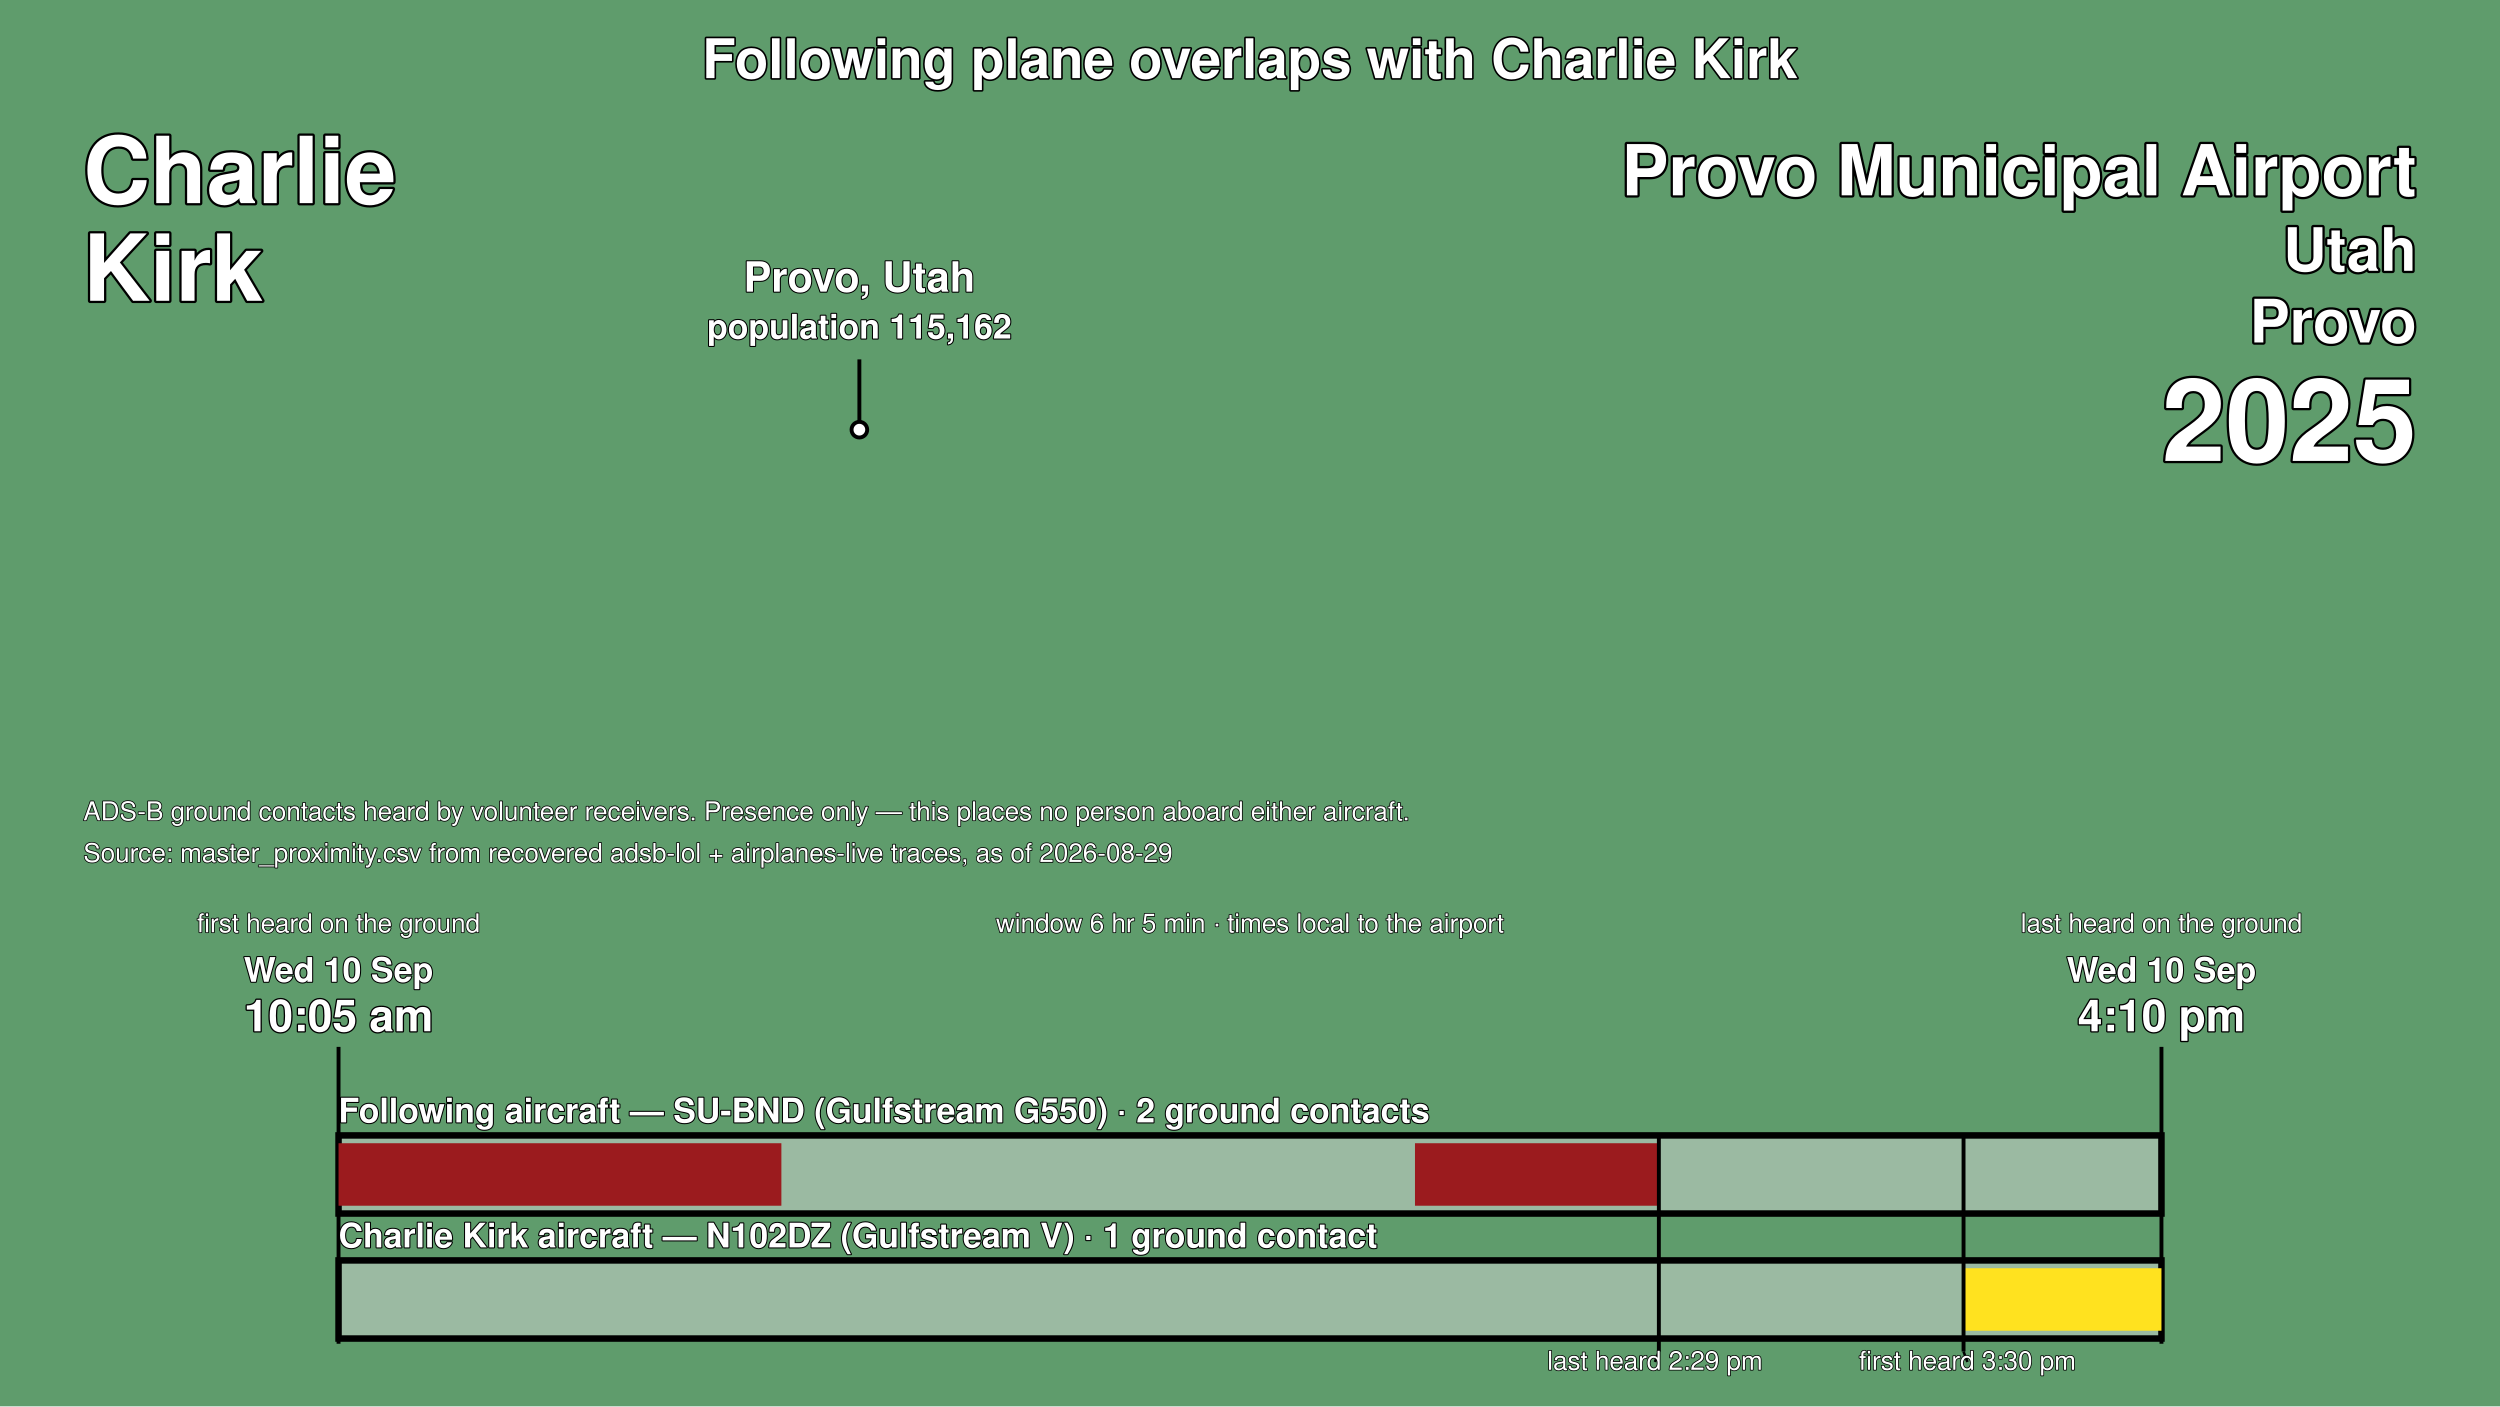
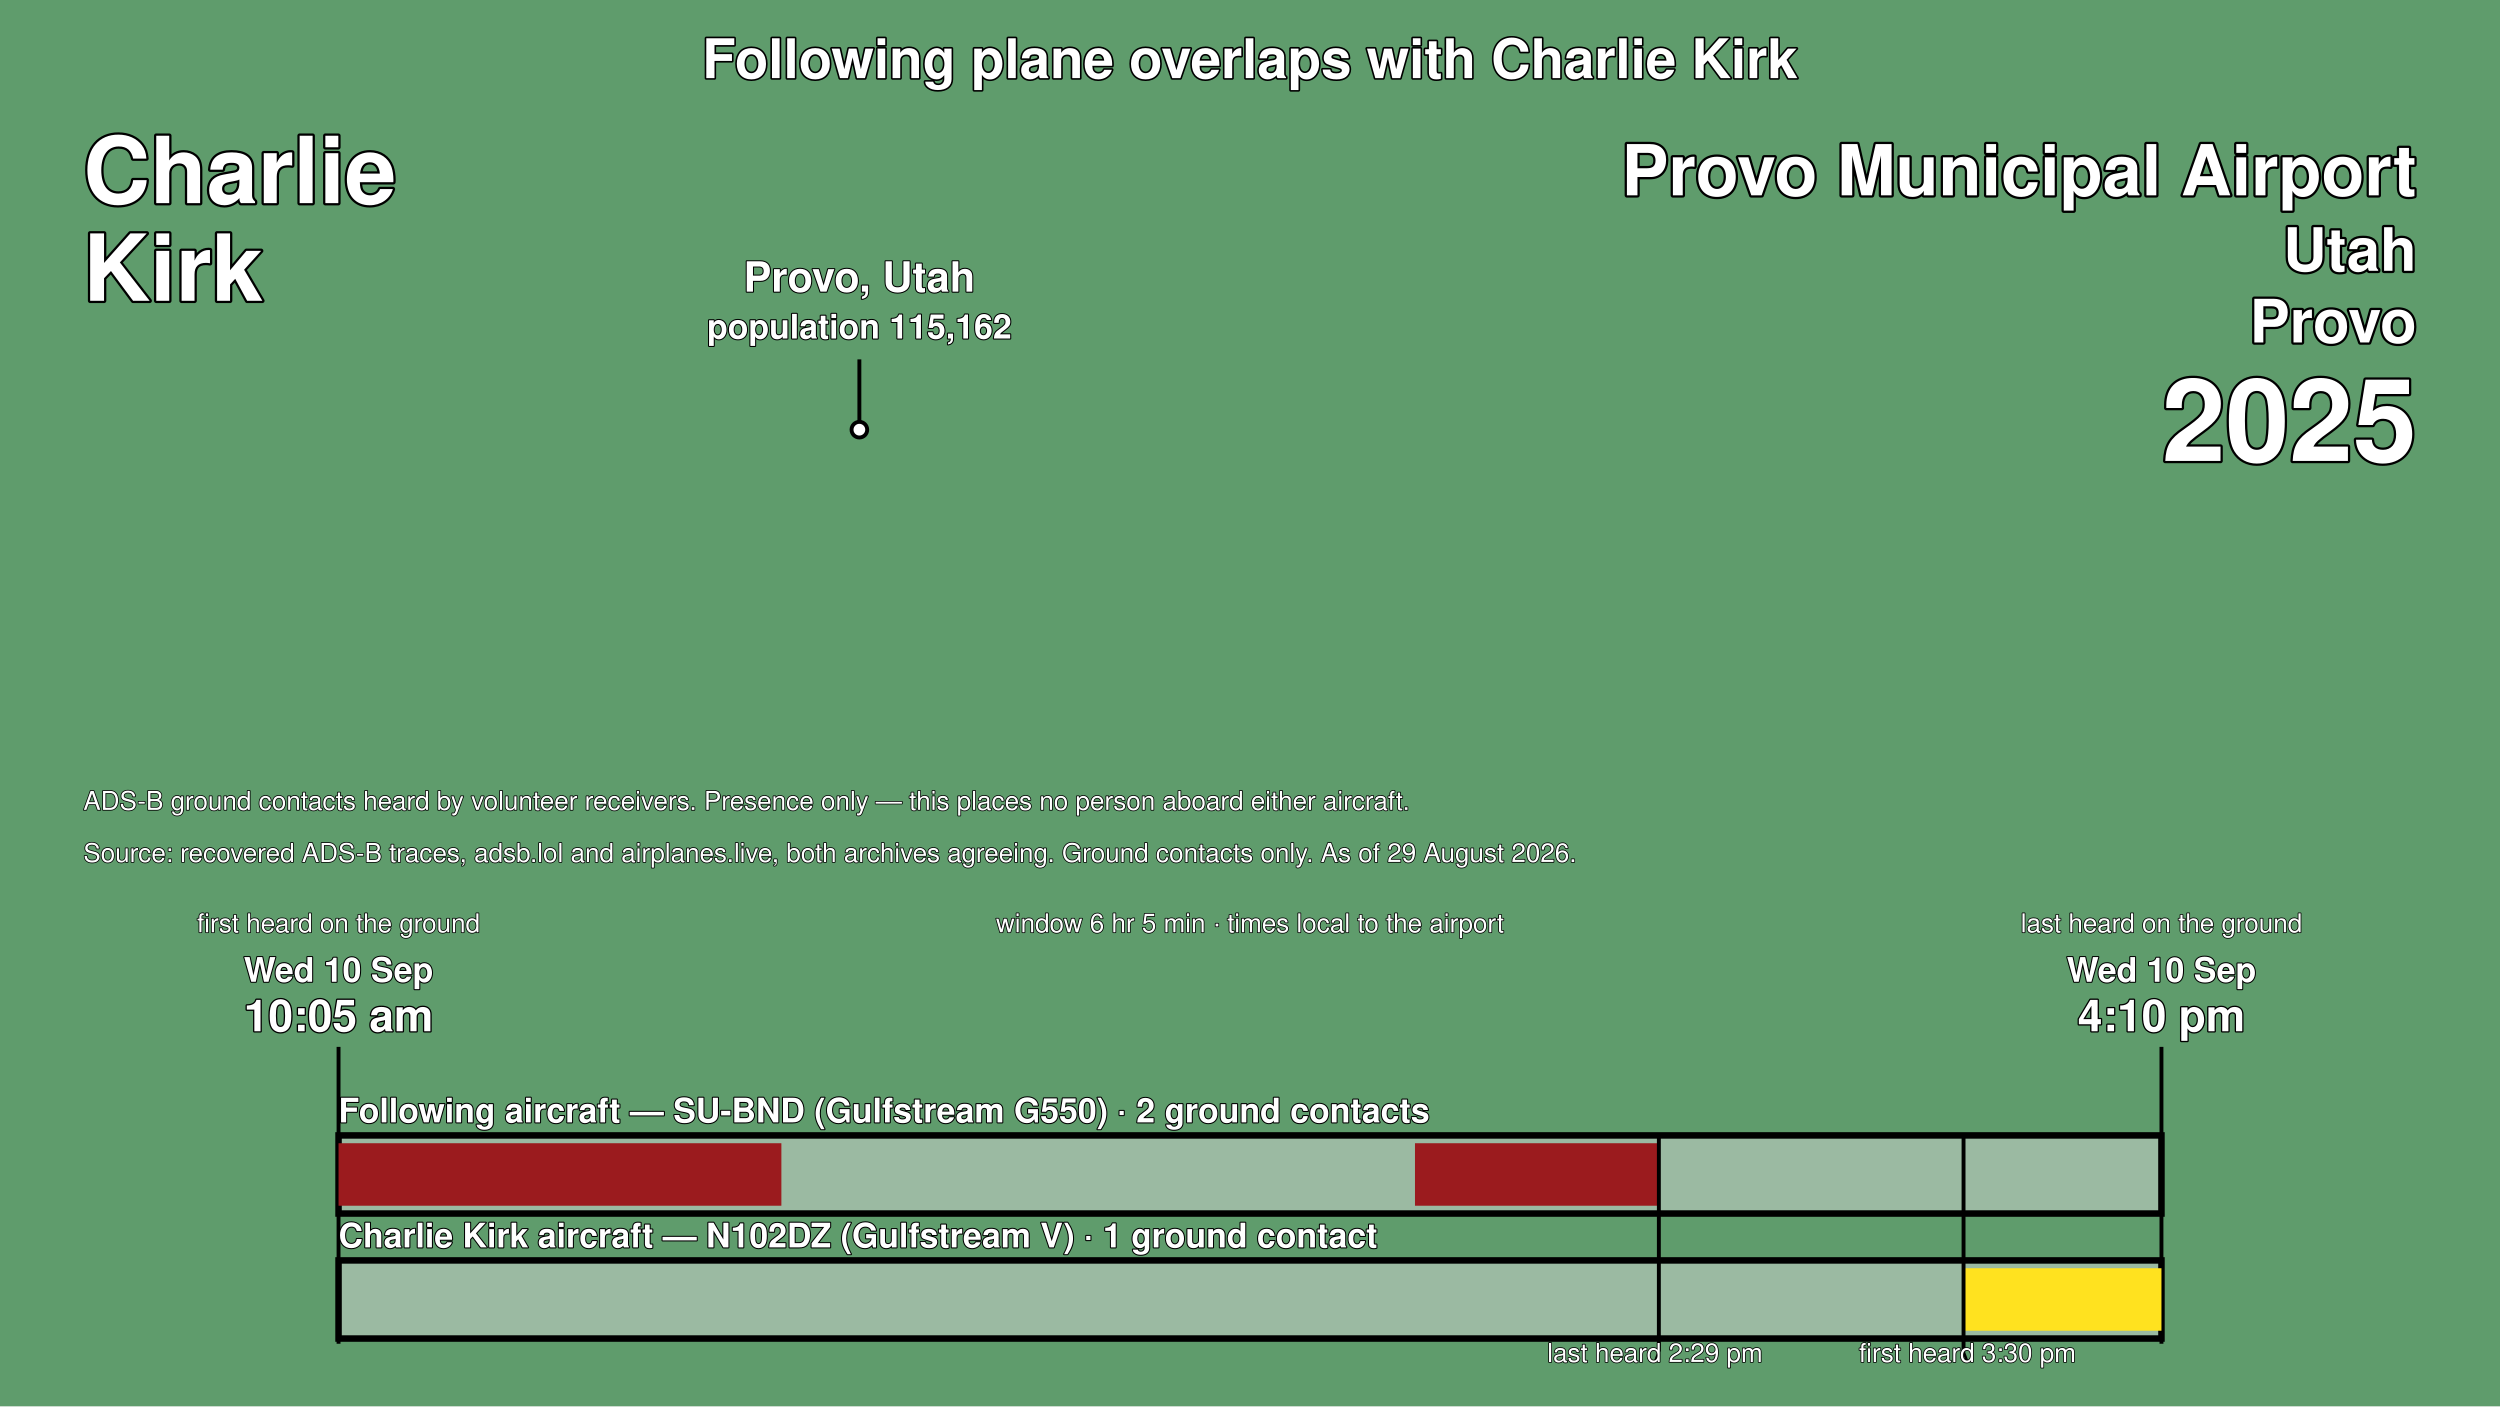
<svg xmlns="http://www.w3.org/2000/svg" viewBox="0 0 1920 1080" width="1920" height="1080" role="img">
  <rect x="0" y="0" width="1920" height="1080" fill="#5F9C6C" />
  <style>
    .t  { font-family: "Helvetica Neue", Helvetica, Arial, sans-serif;
          fill: #FFFFFF; stroke: #000000; paint-order: stroke; stroke-linejoin: round; }
    .xl { font-weight: 800; stroke-width: 3.5px; }
    .lg { font-weight: 600; stroke-width: 2.5px; }
    .md { font-weight: 700; stroke-width: 2px; }
    .sm { font-weight: 600; stroke-width: 1.6px; }
    .xs { font-size: 20px; font-weight: 500; stroke-width: 1.2px; }
  </style>
+   <defs>
+     <pattern id="passHatch" width="14" height="14" patternUnits="userSpaceOnUse" patternTransform="rotate(45)">
+       <rect width="14" height="14" fill="#FFFFFF" fill-opacity="0.55" />
+       <rect width="7" height="14" fill="#9B1B1E" />
+     </pattern>
+     <pattern id="passHatchK" width="14" height="14" patternUnits="userSpaceOnUse" patternTransform="rotate(45)">
+       <rect width="14" height="14" fill="#FFFFFF" fill-opacity="0.55" />
+       <rect width="7" height="14" fill="#FFE21F" />
+     </pattern>
+   </defs>
  <text class="t lg" font-size="42" x="960" y="60" text-anchor="middle">Following plane overlaps with Charlie Kirk</text>
  <text class="t xl" font-size="71" x="64" y="156">Charlie</text>
  <text class="t xl" font-size="71" x="64" y="231">Kirk</text>
  <text class="t xl" font-size="54" x="1856" y="150" text-anchor="end">Provo Municipal Airport</text>
  <text class="t xl" font-size="46" x="1856" y="208" text-anchor="end">Utah</text>
  <text class="t xl" font-size="46" x="1856" y="263" text-anchor="end">Provo</text>
  <text class="t xl" font-size="88" x="1856" y="354" text-anchor="end">2025</text>
  <text class="t sm" font-size="32" x="660" y="224" text-anchor="middle">Provo, Utah</text>
  <text class="t sm" font-size="26" x="660" y="260" text-anchor="middle">population 115,162</text>
  <line x1="660" y1="276" x2="660" y2="330" stroke="#000000" stroke-width="3" />
  <circle cx="660" cy="330" r="6" fill="#FFFFFF" stroke="#000000" stroke-width="3" />
  <text class="t xs" x="260" y="716" text-anchor="middle">first heard on the ground</text>
  <text class="t sm" font-size="26" x="260" y="754" text-anchor="middle">Wed 10 Sep</text>
  <text class="t md" font-size="34" x="260" y="792" text-anchor="middle">10:05 am</text>
  <line x1="260" y1="804" x2="260" y2="1032" stroke="#000000" stroke-width="3" />
  <text class="t xs" x="1660" y="716" text-anchor="middle">last heard on the ground</text>
  <text class="t sm" font-size="26" x="1660" y="754" text-anchor="middle">Wed 10 Sep</text>
  <text class="t md" font-size="34" x="1660" y="792" text-anchor="middle">4:10 pm</text>
  <line x1="1660" y1="804" x2="1660" y2="1032" stroke="#000000" stroke-width="3" />
  <text class="t xs" x="960" y="716" text-anchor="middle">window 6 hr 5 min · times local to the airport</text>
  <text class="t sm" font-size="26" x="260" y="862">Following aircraft — SU-BND (Gulfstream G550) · 2 ground contacts</text>
  <rect x="260" y="872" width="1400" height="60" fill="#D9D9D9" fill-opacity="0.5" stroke="#000000" stroke-width="5" />
  <rect x="260.0" y="878" width="340.1" height="48" fill="#9B1B1E" />
  <rect x="1086.7" y="878" width="187.2" height="48" fill="#9B1B1E" />
  <text class="t sm" font-size="26" x="260" y="958">Charlie Kirk aircraft — N102DZ (Gulfstream V) · 1 ground contact</text>
  <rect x="260" y="968" width="1400" height="60" fill="#D9D9D9" fill-opacity="0.5" stroke="#000000" stroke-width="5" />
  <rect x="1508.4" y="974" width="151.6" height="48" fill="#FFE21F" />
  <line x1="1508" y1="872" x2="1508" y2="1038" stroke="#000000" stroke-width="3" />
  <line x1="1508" y1="1038" x2="1511" y2="1046" stroke="#000000" stroke-width="2" />
-   <text class="t xs" x="1511" y="1052" text-anchor="middle">first heard 3:30 pm</text>
+   <text class="t xs" x="1511" y="1046" text-anchor="middle">first heard 3:30 pm</text>
  <line x1="1274" y1="872" x2="1274" y2="1038" stroke="#000000" stroke-width="3" />
  <line x1="1274" y1="1038" x2="1271" y2="1046" stroke="#000000" stroke-width="2" />
-   <text class="t xs" x="1271" y="1052" text-anchor="middle">last heard 2:29 pm</text>
-   <text class="t xs" font-size="22" x="64" y="630">ADS-B ground contacts heard by volunteer receivers. Presence only — this places no person aboard either aircraft.</text>
-   <text class="t xs" font-size="22" x="64" y="662">Source: master_proximity.csv from recovered adsb-lol + airplanes-live traces, as of 2026-08-29</text>
+   <text class="t xs" x="1271" y="1046" text-anchor="middle">last heard 2:29 pm</text>
+   <text class="t xs" font-size="22" x="64" y="622">ADS-B ground contacts heard by volunteer receivers. Presence only — this places no person aboard either aircraft.</text>
+   <text class="t xs" font-size="22" x="64" y="662">Source: recovered ADS-B traces, adsb.lol and airplanes.live, both archives agreeing. Ground contacts only. As of 29 August 2026.</text>
</svg>
